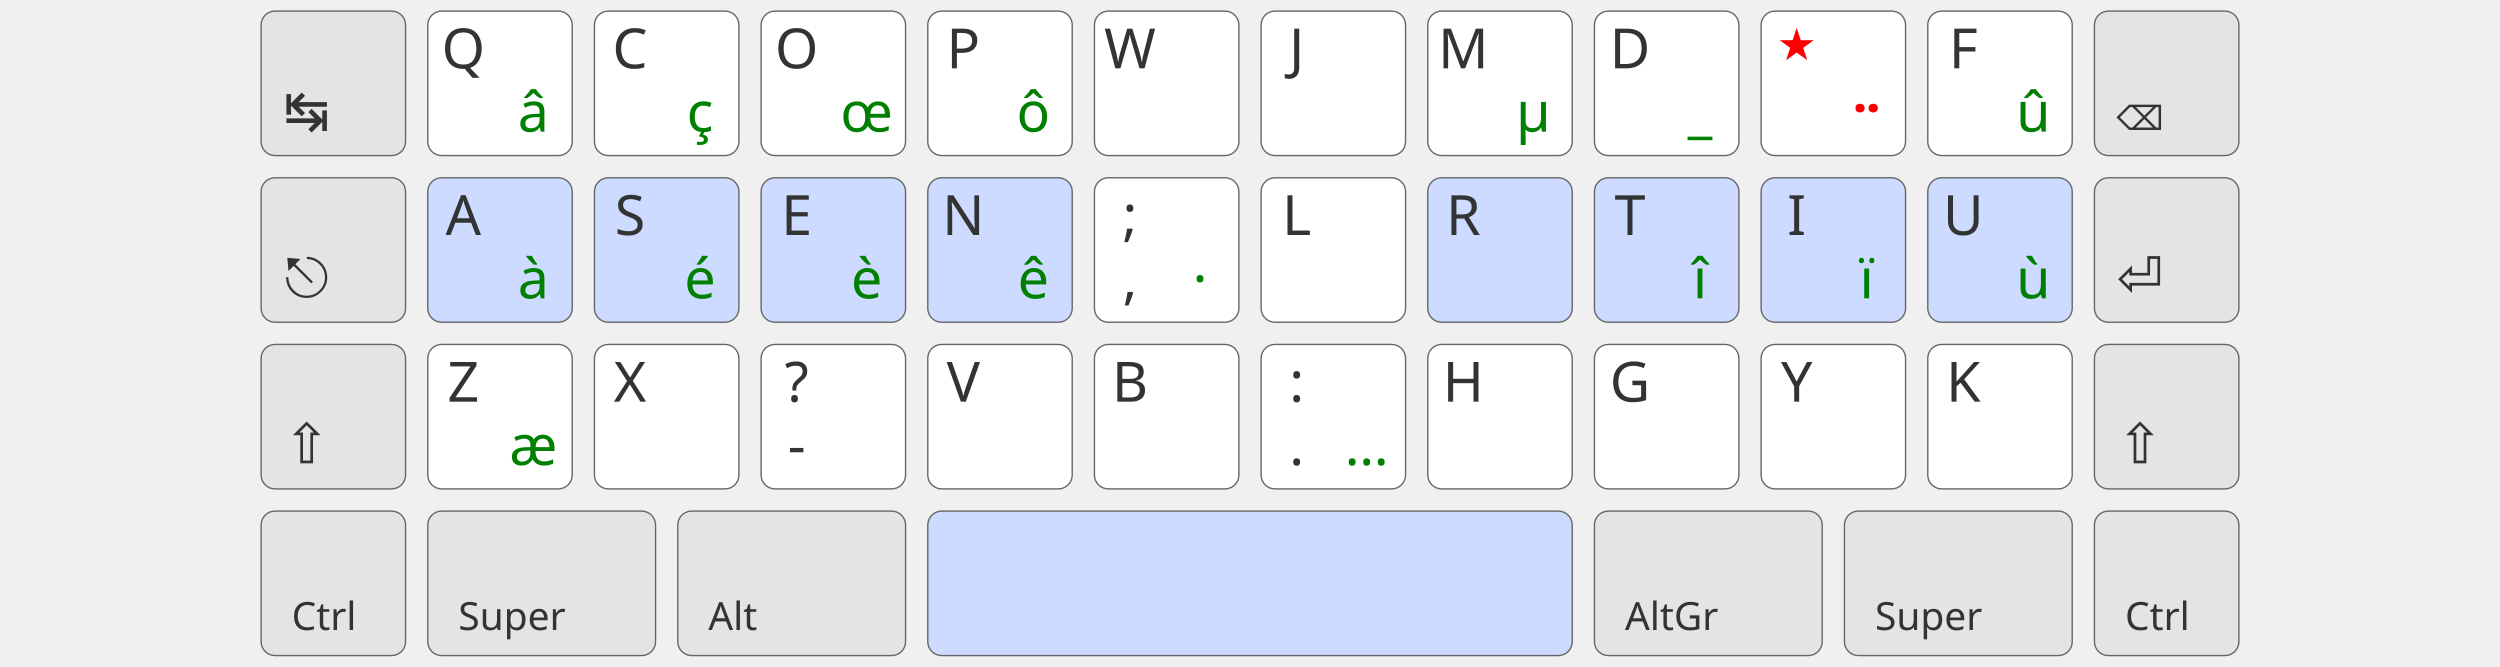
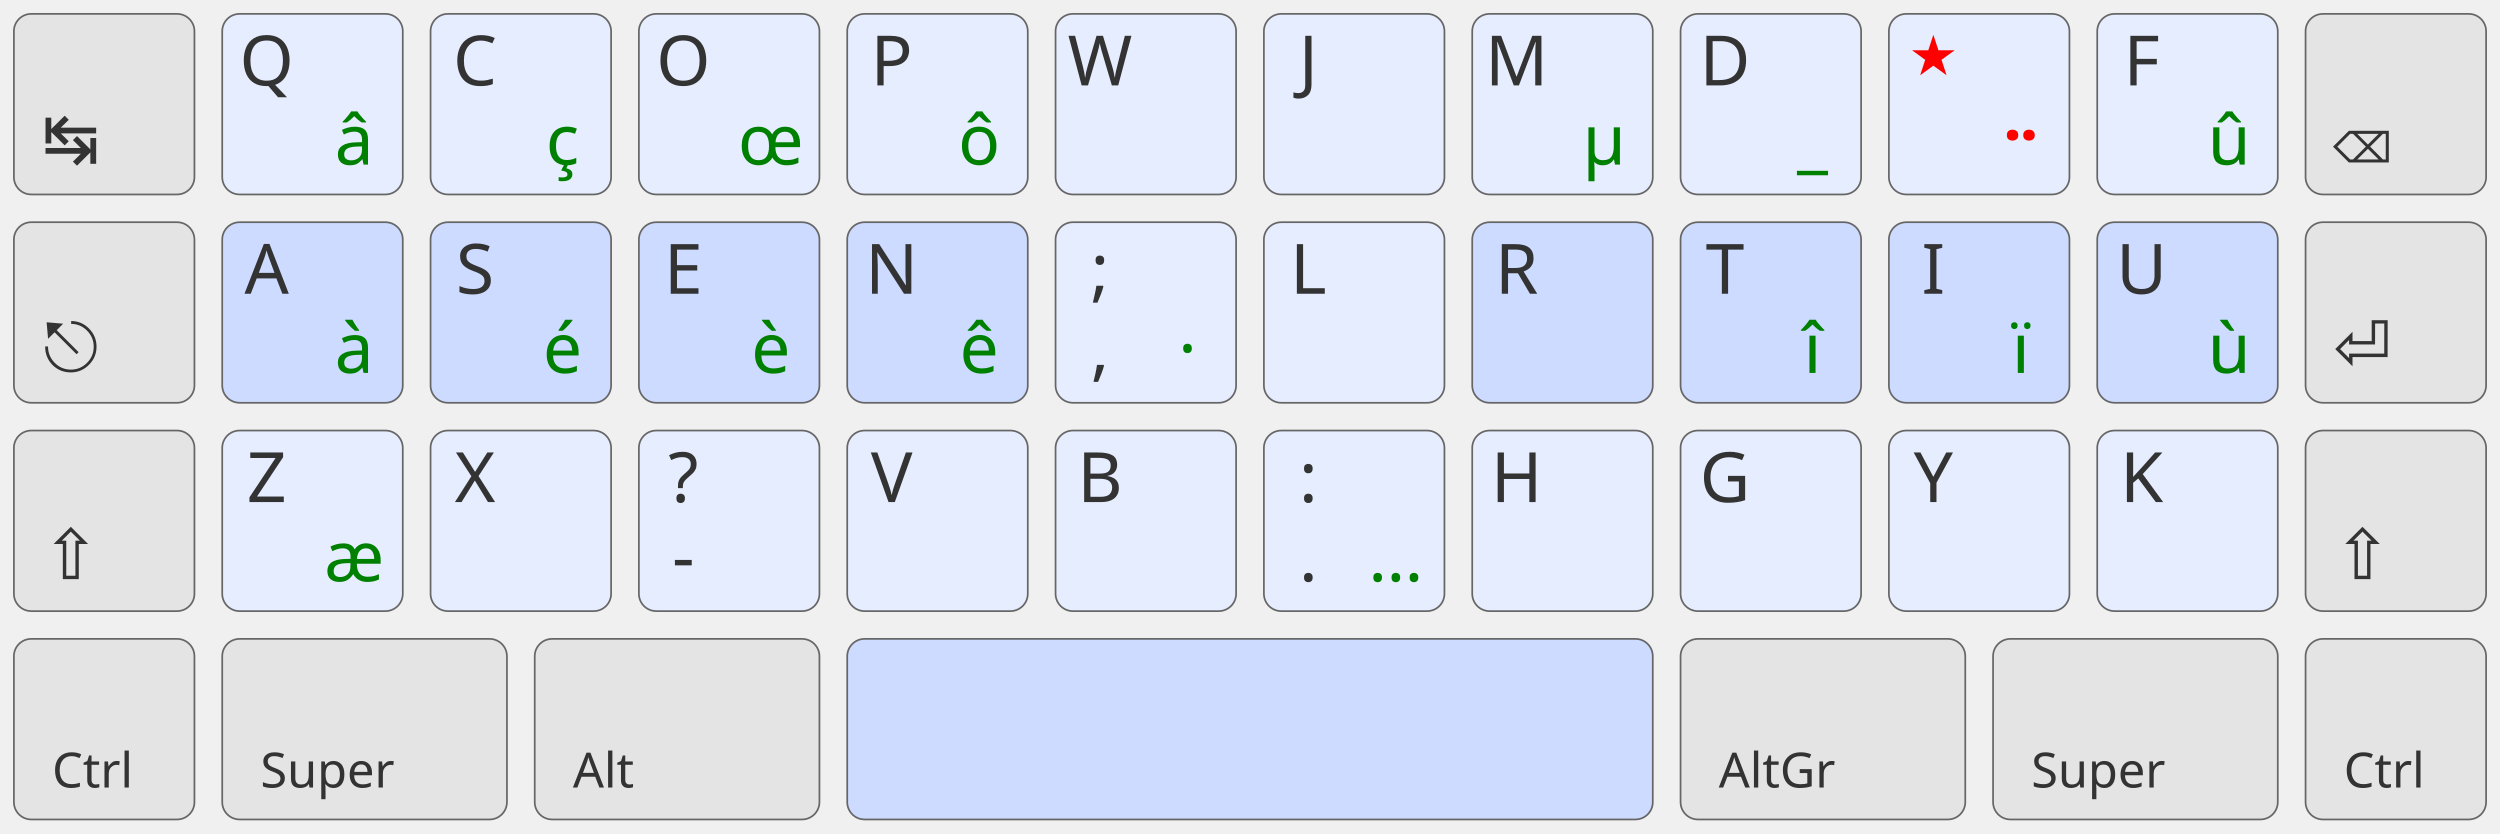
- <svg xmlns="http://www.w3.org/2000/svg" class="gnu" viewBox="0 60 900 240">
+ <svg xmlns="http://www.w3.org/2000/svg" class="gnu" theme="reach" viewBox="90 60 720 240">
  <style>
    rect {
      stroke: #666;
      stroke-width: .5px;
      fill: #fff;
    }
    .specialKey,
    .specialKey rect {
      fill: #e4e4e4;
    }
    .homeKey rect {
      fill: hsl(222, 100%, 90%);
    }
    text {
      fill: #333;
      font: normal 20px sans-serif;
      text-align: center;
    }

    #row_AD { transform: translate(64px,  64px); }
    #row_AC { transform: translate(64px, 124px); }
    #row_AB { transform: translate(64px, 184px); }
    #row_AA { transform: translate(64px, 244px); }

    /*
    .left   { transform: translate(-15px, 0); }
    .right  { transform: translate(+15px, 0); }
    */

    .specialKey .win,
    .specialKey .gnu {
      font-size: 14px;
    }
    .specialKey .win,
    .specialKey .mac,
    .specialKey .gnu {
      display: none;
    }
    .mac .specialKey .mac,
    .gnu .specialKey .gnu,
    .win .specialKey .win { display: block; }

    .level3, .level4 { fill: green; }

    .deadKey {
      fill: red;
      font-size: 16px;
      transform: translateY(-3px);
    }
    .diacritic {
      font-size: 24px;
      font-weight: bolder;
      transform: translateY(8px);
    }
+ 
+     [theme="reach"]             rect { fill: hsl(222, 100%, 95%); }
+     [theme="reach"] .homeKey    rect { fill: hsl(222, 100%, 90%); }
+     [theme="reach"] .specialKey rect { fill: #e4e4e4; }

    @media (prefers-color-scheme: dark) {
      .specialKey rect { fill: #333; }
      rect, path       { fill: #444; }
      text             { fill: #bbb; }
      #odk             { fill: #484; }
      .level3          { fill: #6b6; }
      .deadKey         { fill: #f44; }
-       .homeKey rect    { fill: #88f5; }
+ 
+       [theme="reach"]             rect { fill: hsl(180, 30%, 30%); }
+       [theme="reach"] .homeKey    rect { fill: hsl(230, 30%, 30%); }
+       [theme="reach"] .specialKey rect { fill: #333; }
    }
  </style>
  <g id="row_AD">
    <g class="left">
      <g class="specialKey" transform="translate(30)">
        <rect width="52" height="52" rx="5" ry="5" />
        <text x="16.4" y="42.8" text-anchor="middle">↹</text>
      </g>
      <g transform="translate(90)">
        <rect width="52" height="52" rx="5" ry="5" />
        <g class="key" text-anchor="middle">
          <text x="12.8" y="20.6" class="level2">Q</text>
          <text x="38.0" y="43.4" class="level3">â</text>
        </g>
      </g>
      <g transform="translate(150)">
        <rect width="52" height="52" rx="5" ry="5" />
        <g class="key" text-anchor="middle">
          <text x="12.8" y="20.6" class="level2">C</text>
          <text x="38.0" y="43.4" class="level3">ç</text>
        </g>
      </g>
      <g transform="translate(210)">
        <rect width="52" height="52" rx="5" ry="5" />
        <g class="key" text-anchor="middle">
          <text x="12.8" y="20.6" class="level2">O</text>
          <text x="38.0" y="43.4" class="level3">œ</text>
        </g>
      </g>
      <g transform="translate(270)">
        <rect width="52" height="52" rx="5" ry="5" />
        <g class="key" text-anchor="middle">
          <text x="12.8" y="20.6" class="level2">P</text>
          <text x="38.0" y="43.4" class="level3">ô</text>
        </g>
      </g>
      <g transform="translate(330)">
        <rect width="52" height="52" rx="5" ry="5" />
        <g class="key" text-anchor="middle">
          <text x="12.8" y="20.6" class="level2">W</text>
          <text x="38.0" y="43.4" class="level3"> </text>
        </g>
      </g>
    </g>
    <g class="right">
      <g transform="translate(390)">
        <rect width="52" height="52" rx="5" ry="5" />
        <g class="key" text-anchor="middle">
          <text x="12.8" y="20.6" class="level2">J</text>
          <text x="38.0" y="43.4" class="level3"> </text>
        </g>
      </g>
      <g transform="translate(450)">
        <rect width="52" height="52" rx="5" ry="5" />
        <g class="key" text-anchor="middle">
          <text x="12.8" y="20.6" class="level2">M</text>
          <text x="38.0" y="43.4" class="level3">µ</text>
        </g>
      </g>
      <g transform="translate(510)">
        <rect width="52" height="52" rx="5" ry="5" />
        <g class="key" text-anchor="middle">
          <text x="12.8" y="20.6" class="level2">D</text>
          <text x="38.0" y="43.4" class="level3">_</text>
        </g>
      </g>
      <g transform="translate(570)">
        <rect width="52" height="52" rx="5" ry="5" />
        <g class="key" text-anchor="middle">
          <text x="12.8" y="20.6" class="level2 deadKey">★</text>
          <text x="38.0" y="43.4" class="level3 deadKey diacritic">¨</text>
        </g>
      </g>
      <g transform="translate(630)">
        <rect width="52" height="52" rx="5" ry="5" />
        <g class="key" text-anchor="middle">
          <text x="12.8" y="20.6" class="level2">F</text>
          <text x="38.0" y="43.4" class="level3">û</text>
        </g>
      </g>
      <g class="specialKey" transform="translate(690)">
        <rect width="52" height="52" rx="5" ry="5" />
        <text x="16.4" y="42.8" text-anchor="middle" style="font-size: 12px;">⌫</text>
      </g>
    </g>
  </g>
  <g id="row_AC">
    <g class="left">
      <g class="specialKey" transform="translate(30)">
        <rect width="52" height="52" rx="5" ry="5" />
        <text x="16.4" y="42.8" text-anchor="middle">⎋</text>
      </g>
      <g transform="translate(90)" class="homeKey">
        <rect width="52" height="52" rx="5" ry="5" />
        <g class="key" text-anchor="middle">
          <text x="12.8" y="20.6" class="level2">A</text>
          <text x="38.0" y="43.4" class="level3">à</text>
        </g>
      </g>
      <g transform="translate(150)" class="homeKey">
        <rect width="52" height="52" rx="5" ry="5" />
        <g class="key" text-anchor="middle">
          <text x="12.8" y="20.6" class="level2">S</text>
          <text x="38.0" y="43.4" class="level3">é</text>
        </g>
      </g>
      <g transform="translate(210)" class="homeKey">
        <rect width="52" height="52" rx="5" ry="5" />
        <g class="key" text-anchor="middle">
          <text x="12.8" y="20.6" class="level2">E</text>
          <text x="38.0" y="43.4" class="level3">è</text>
        </g>
      </g>
      <g transform="translate(270)" class="homeKey">
        <rect width="52" height="52" rx="5" ry="5" />
        <g class="key" text-anchor="middle">
          <text x="12.8" y="20.6" class="level2">N</text>
          <text x="38.0" y="43.4" class="level3">ê</text>
        </g>
      </g>
      <g transform="translate(330)">
        <rect width="52" height="52" rx="5" ry="5" />
        <g class="key" text-anchor="middle">
          <text x="12.8" y="43.4" class="level1">,</text>
          <text x="12.8" y="20.6" class="level2">;</text>
          <text x="38.0" y="43.4" class="level3">·</text>
        </g>
      </g>
    </g>
    <g class="right">
      <g transform="translate(390)">
        <rect width="52" height="52" rx="5" ry="5" />
        <g class="key" text-anchor="middle">
          <text x="12.8" y="20.6" class="level2">L</text>
          <text x="38.0" y="43.4" class="level3"> </text>
        </g>
      </g>
      <g transform="translate(450)" class="homeKey">
        <rect width="52" height="52" rx="5" ry="5" />
        <g class="key" text-anchor="middle">
          <text x="12.8" y="20.6" class="level2">R</text>
          <text x="38.0" y="43.4" class="level3"> </text>
        </g>
      </g>
      <g transform="translate(510)" class="homeKey">
        <rect width="52" height="52" rx="5" ry="5" />
        <g class="key" text-anchor="middle">
          <text x="12.8" y="20.6" class="level2">T</text>
          <text x="38.0" y="43.4" class="level3">î</text>
        </g>
      </g>
      <g transform="translate(570)" class="homeKey">
        <rect width="52" height="52" rx="5" ry="5" />
        <g class="key" text-anchor="middle">
          <text x="12.8" y="20.6" class="level2">I</text>
          <text x="38.0" y="43.4" class="level3">ï</text>
        </g>
      </g>
      <g transform="translate(630)" class="homeKey">
        <rect width="52" height="52" rx="5" ry="5" />
        <g class="key" text-anchor="middle">
          <text x="12.8" y="20.6" class="level2">U</text>
          <text x="38.0" y="43.4" class="level3">ù</text>
        </g>
      </g>
      <g class="specialKey" transform="translate(690)">
        <rect width="52" height="52" rx="5" ry="5" />
        <text x="16.4" y="42.8" text-anchor="middle">⏎</text>
      </g>
    </g>
  </g>
  <g id="row_AB">
    <g class="left">
      <g class="specialKey" transform="translate(30)">
        <rect width="52" height="52" rx="5" ry="5" />
        <text x="16.4" y="42.8" text-anchor="middle">⇧</text>
      </g>
      <g transform="translate(90)">
        <rect width="52" height="52" rx="5" ry="5" />
        <g class="key" text-anchor="middle">
          <text x="12.8" y="20.6" class="level2">Z</text>
          <text x="38.0" y="43.4" class="level3">æ</text>
        </g>
      </g>
      <g transform="translate(150)">
        <rect width="52" height="52" rx="5" ry="5" />
        <g class="key" text-anchor="middle">
          <text x="12.8" y="20.6" class="level2">X</text>
          <text x="38.0" y="43.4" class="level3"> </text>
        </g>
      </g>
      <g transform="translate(210)">
        <rect width="52" height="52" rx="5" ry="5" />
        <g class="key" text-anchor="middle">
          <text x="12.8" y="43.4" class="level1">-</text>
          <text x="12.8" y="20.6" class="level2">?</text>
          <text x="38.0" y="43.4" class="level3"> </text>
        </g>
      </g>
      <g transform="translate(270)">
        <rect width="52" height="52" rx="5" ry="5" />
        <g class="key" text-anchor="middle">
          <text x="12.8" y="20.6" class="level2">V</text>
          <text x="38.0" y="43.4" class="level3"> </text>
        </g>
      </g>
      <g transform="translate(330)">
        <rect width="52" height="52" rx="5" ry="5" />
        <g class="key" text-anchor="middle">
          <text x="12.8" y="20.6" class="level2">B</text>
          <text x="38.0" y="43.4" class="level3"> </text>
        </g>
      </g>
    </g>
    <g class="right">
      <g transform="translate(390)">
        <rect width="52" height="52" rx="5" ry="5" />
        <g class="key" text-anchor="middle">
          <text x="12.8" y="43.4" class="level1">.</text>
          <text x="12.8" y="20.6" class="level2">:</text>
          <text x="38.0" y="43.4" class="level3">…</text>
        </g>
      </g>
      <g transform="translate(450)">
        <rect width="52" height="52" rx="5" ry="5" />
        <g class="key" text-anchor="middle">
          <text x="12.8" y="20.6" class="level2">H</text>
          <text x="38.0" y="43.4" class="level3"> </text>
        </g>
      </g>
      <g transform="translate(510)">
        <rect width="52" height="52" rx="5" ry="5" />
        <g class="key" text-anchor="middle">
          <text x="12.8" y="20.6" class="level2">G</text>
          <text x="38.0" y="43.4" class="level3"> </text>
        </g>
      </g>
      <g transform="translate(570)">
        <rect width="52" height="52" rx="5" ry="5" />
        <g class="key" text-anchor="middle">
          <text x="12.8" y="20.6" class="level2">Y</text>
          <text x="38.0" y="43.4" class="level3"> </text>
        </g>
      </g>
      <g transform="translate(630)">
        <rect width="52" height="52" rx="5" ry="5" />
        <g class="key" text-anchor="middle">
          <text x="12.8" y="20.6" class="level2">K</text>
          <text x="38.0" y="43.4" class="level3"> </text>
        </g>
      </g>
      <g class="specialKey" transform="translate(690)">
        <rect width="52" height="52" rx="5" ry="5" />
        <text x="16.4" y="42.8" text-anchor="middle">⇧</text>
      </g>
    </g>
  </g>
  <g id="row_AA">
    <g class="left">
      <g class="specialKey" transform="translate(30)">
        <rect width="52" height="52" rx="5" ry="5" />
        <text x="11.0" y="42.8" class="win gnu">Ctrl</text>
        <text x="16.4" y="42.8" class="mac" text-anchor="middle">⌃</text>
      </g>
      <g class="specialKey" transform="translate(90)">
        <rect width="82" height="52" rx="5" ry="5" />
        <text x="11.0" y="42.8" class="win">Win</text>
        <text x="11.0" y="42.8" class="gnu">Super</text>
        <text x="16.4" y="42.8" class="mac" text-anchor="middle">⌘</text>
      </g>
      <g class="specialKey" transform="translate(180)">
        <rect width="82" height="52" rx="5" ry="5" />
        <text x="11.0" y="42.8" class="win gnu">Alt</text>
        <text x="16.4" y="42.8" class="mac" text-anchor="middle">⌥</text>
      </g>
    </g>
    <g class="homeKey" transform="translate(270)">
      <rect width="232" height="52" rx="5" ry="5" />
    </g>
    <g class="right">
      <g class="specialKey" transform="translate(510)">
        <rect width="82" height="52" rx="5" ry="5" />
        <text x="11.0" y="42.8" class="win gnu">AltGr</text>
        <text x="16.4" y="42.8" class="mac" text-anchor="middle">⌥</text>
      </g>
      <g class="specialKey" transform="translate(600)">
        <rect width="82" height="52" rx="5" ry="5" />
        <text x="11.0" y="42.8" class="win">Win</text>
        <text x="11.0" y="42.8" class="gnu">Super</text>
        <text x="16.4" y="42.8" class="mac" text-anchor="middle">⌘</text>
      </g>
      <g class="specialKey" transform="translate(690)">
        <rect width="52" height="52" rx="5" ry="5" />
        <text x="11.0" y="42.8" class="win gnu">Ctrl</text>
        <text x="16.4" y="42.8" class="mac" text-anchor="middle">⌃</text>
      </g>
    </g>
  </g>
</svg>
